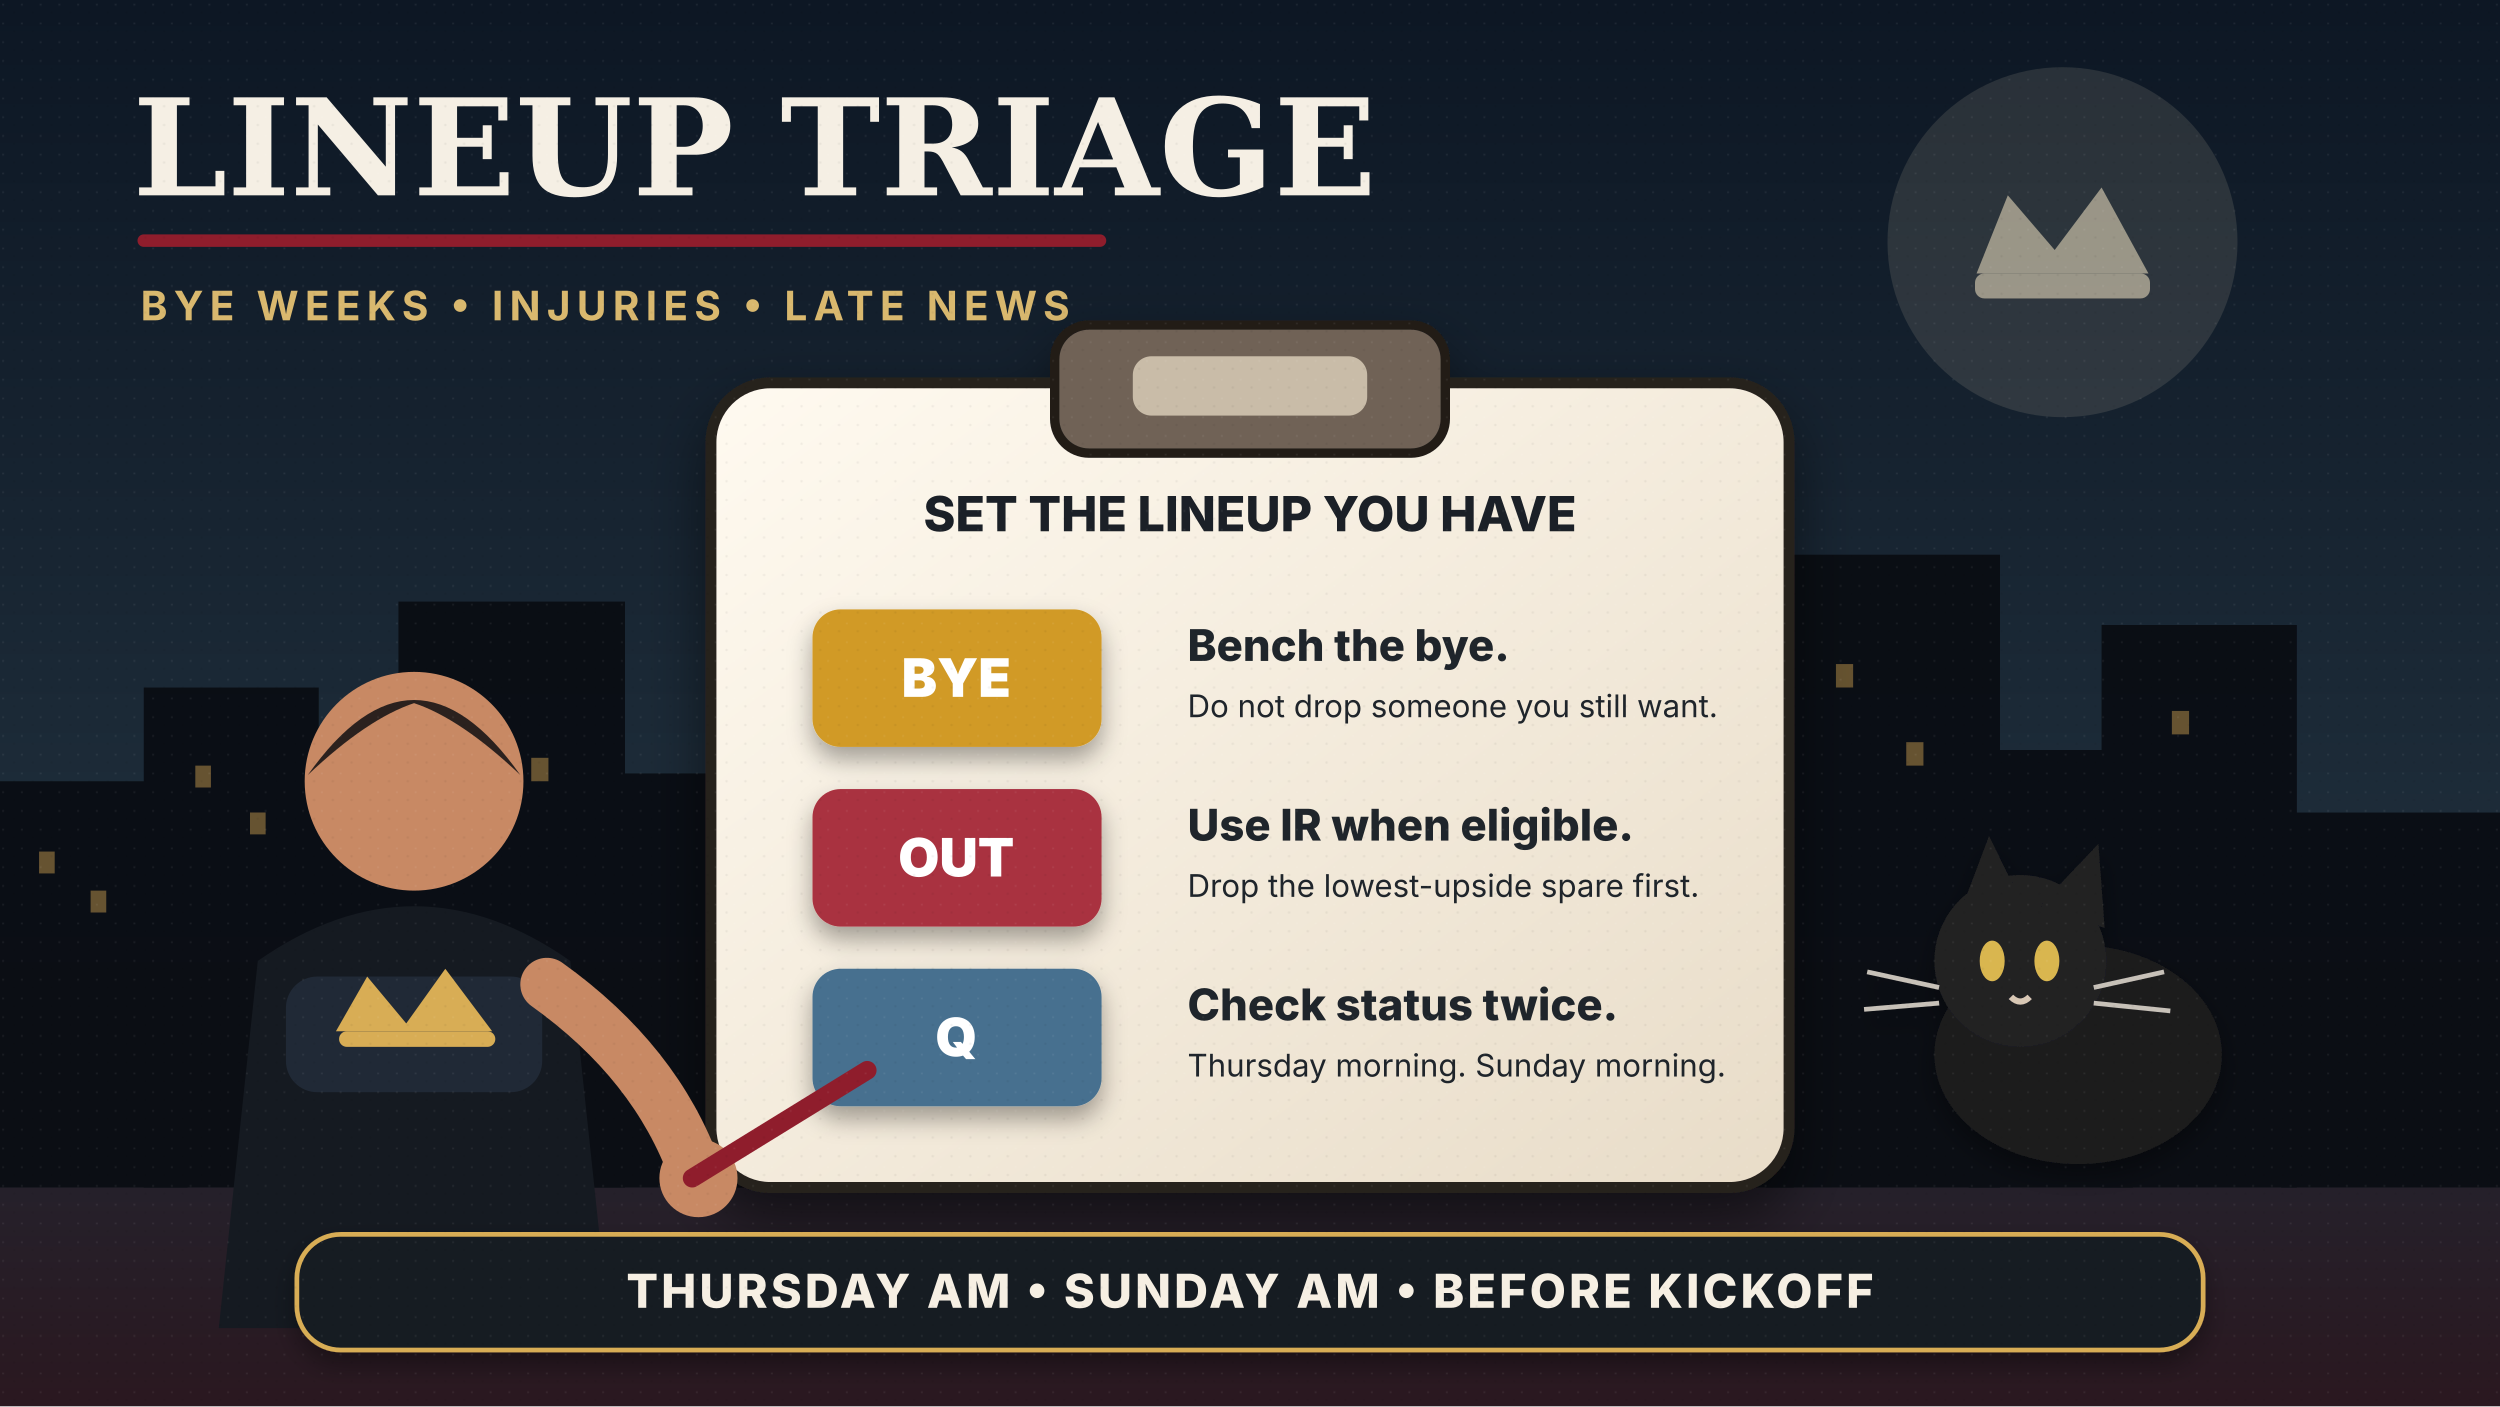
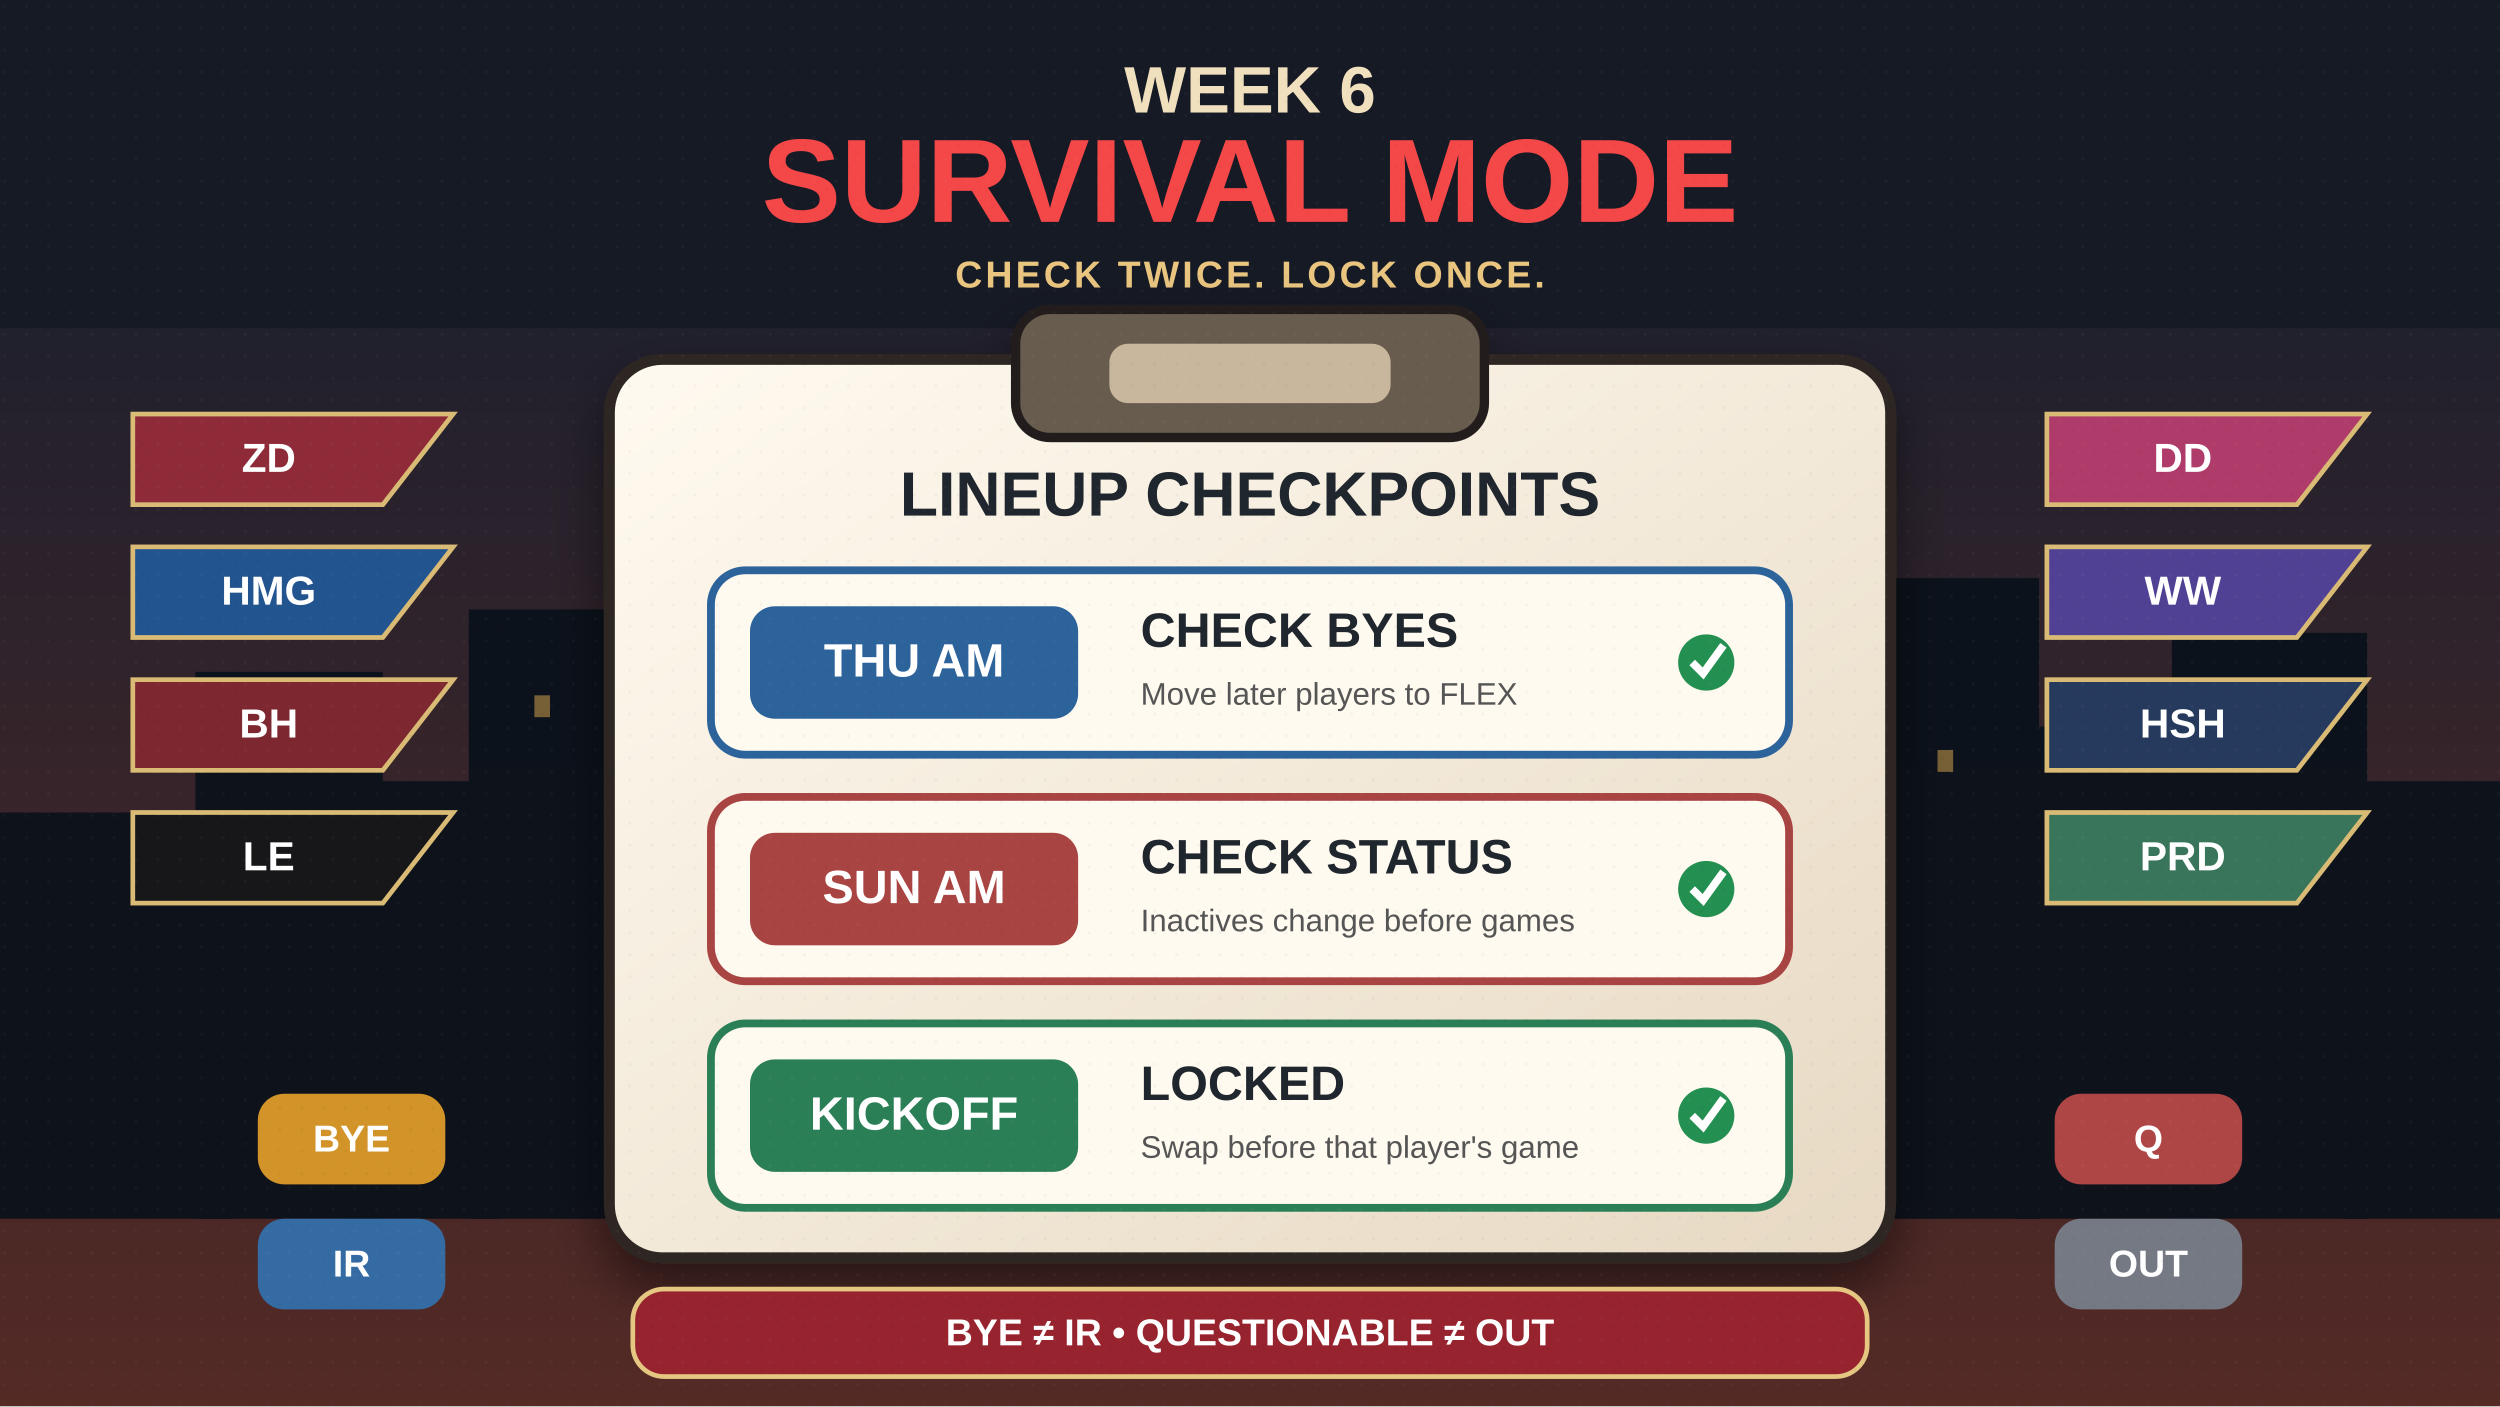
<svg xmlns="http://www.w3.org/2000/svg" width="1600" height="900" viewBox="0 0 1600 900">
  <defs>
-     <linearGradient id="sky" x1="0" y1="0" x2="0" y2="1">
-       <stop offset="0" stop-color="#0d1724" />
-       <stop offset="0.62" stop-color="#1e2d3a" />
-       <stop offset="1" stop-color="#2a1820" />
+     <linearGradient id="bg" x1="0" y1="0" x2="0" y2="1">
+       <stop offset="0" stop-color="#111d30" />
+       <stop offset="1" stop-color="#542a25" />
    </linearGradient>
    <linearGradient id="paper" x1="0" y1="0" x2="1" y2="1">
      <stop offset="0" stop-color="#fffaf0" />
-       <stop offset="1" stop-color="#e8dcc8" />
+       <stop offset="1" stop-color="#e7d9c3" />
    </linearGradient>
    <filter id="shadow" x="-30%" y="-30%" width="160%" height="160%">
-       <feDropShadow dx="0" dy="18" stdDeviation="18" flood-color="#000000" flood-opacity="0.5" />
+       <feDropShadow dx="0" dy="16" stdDeviation="16" flood-color="#000" flood-opacity=".48" />
    </filter>
-     <filter id="smallShadow" x="-30%" y="-30%" width="160%" height="160%">
-       <feDropShadow dx="0" dy="8" stdDeviation="8" flood-color="#000000" flood-opacity="0.35" />
-     </filter>
-     <pattern id="grain" width="12" height="12" patternUnits="userSpaceOnUse">
-       <circle cx="2" cy="3" r="0.7" fill="#ffffff" opacity="0.06" />
-       <circle cx="9" cy="8" r="0.8" fill="#000000" opacity="0.05" />
+     <pattern id="grain" width="14" height="14" patternUnits="userSpaceOnUse">
+       <circle cx="3" cy="4" r="1" fill="#fff" opacity=".035" />
+       <circle cx="11" cy="9" r="1" fill="#000" opacity=".035" />
    </pattern>
  </defs>
-   <rect width="1600" height="900" fill="url(#sky)" />
-   <g fill="#090d13" opacity="0.95">
-     <rect x="0" y="500" width="120" height="260" />
-     <rect x="92" y="440" width="112" height="320" />
-     <rect x="184" y="535" width="95" height="225" />
-     <rect x="255" y="385" width="145" height="375" />
-     <rect x="380" y="495" width="100" height="265" />
-     <rect x="460" y="420" width="118" height="340" />
-     <rect x="1030" y="445" width="118" height="315" />
-     <rect x="1130" y="355" width="150" height="405" />
-     <rect x="1260" y="480" width="105" height="280" />
-     <rect x="1345" y="400" width="125" height="360" />
-     <rect x="1460" y="520" width="140" height="240" />
+   <rect width="1600" height="900" fill="url(#bg)" />
+   <g opacity=".95" fill="#0b111a">
+     <rect x="0" y="520" width="150" height="260" />
+     <rect x="125" y="430" width="120" height="350" />
+     <rect x="220" y="500" width="100" height="280" />
+     <rect x="300" y="390" width="150" height="390" />
+     <rect x="430" y="470" width="110" height="310" />
+     <rect x="1060" y="445" width="115" height="335" />
+     <rect x="1150" y="370" width="155" height="410" />
+     <rect x="1290" y="465" width="120" height="315" />
+     <rect x="1390" y="405" width="125" height="375" />
+     <rect x="1500" y="500" width="100" height="280" />
  </g>
-   <g fill="#d7a653" opacity="0.45">
-     <rect x="25" y="545" width="10" height="14" />
-     <rect x="58" y="570" width="10" height="14" />
-     <rect x="125" y="490" width="10" height="14" />
-     <rect x="160" y="520" width="10" height="14" />
-     <rect x="290" y="445" width="11" height="15" />
-     <rect x="340" y="485" width="11" height="15" />
-     <rect x="495" y="470" width="11" height="15" />
-     <rect x="535" y="510" width="11" height="15" />
-     <rect x="1080" y="500" width="11" height="15" />
-     <rect x="1175" y="425" width="11" height="15" />
-     <rect x="1220" y="475" width="11" height="15" />
-     <rect x="1390" y="455" width="11" height="15" />
+   <g fill="#e2ab52" opacity=".5">
+     <rect x="150" y="480" width="10" height="14" />
+     <rect x="194" y="530" width="10" height="14" />
+     <rect x="342" y="445" width="10" height="14" />
+     <rect x="395" y="500" width="10" height="14" />
+     <rect x="1190" y="425" width="10" height="14" />
+     <rect x="1240" y="480" width="10" height="14" />
+     <rect x="1435" y="455" width="10" height="14" />
  </g>
-   <circle cx="1320" cy="155" r="112" fill="#f4e6c4" opacity="0.12" />
-   <path d="M1265 175 L1285 125 L1315 160 L1345 120 L1375 175 Z" fill="#f4e6c4" opacity="0.55" />
-   <rect x="1264" y="175" width="112" height="16" rx="6" fill="#f4e6c4" opacity="0.55" />
-   <text x="85" y="125" font-family="DejaVu Serif, Georgia, serif" font-size="86" font-weight="700" fill="#f5efe4">LINEUP TRIAGE</text>
-   <rect x="88" y="150" width="620" height="8" rx="4" fill="#8f1d2c" />
-   <text x="90" y="205" font-family="Inter, Arial, sans-serif" font-size="26" font-weight="700" letter-spacing="4" fill="#d9b86e">BYE WEEKS • INJURIES • LATE NEWS</text>
+   <rect x="0" y="0" width="1600" height="210" fill="#151a23" opacity=".9" />
+   <text x="800" y="72" text-anchor="middle" font-family="Arial, sans-serif" font-size="42" font-weight="800" fill="#f1e0bd">WEEK 6</text>
+   <text x="800" y="142" text-anchor="middle" font-family="Arial, sans-serif" font-size="76" font-weight="900" fill="#f44748">SURVIVAL MODE</text>
+   <text x="800" y="184" text-anchor="middle" font-family="Arial, sans-serif" font-size="24" font-weight="800" letter-spacing="2" fill="#e9c57f">CHECK TWICE. LOCK ONCE.</text>
+   <g font-family="Arial, sans-serif" font-weight="800" font-size="26" fill="#fff">
+     <path d="M85 265h205l-45 58H85z" fill="#8f2b38" stroke="#d9bb75" stroke-width="3" />
+     <text x="172" y="302" text-anchor="middle">ZD</text>
+     <path d="M85 350h205l-45 58H85z" fill="#22548f" stroke="#d9bb75" stroke-width="3" />
+     <text x="172" y="387" text-anchor="middle">HMG</text>
+     <path d="M85 435h205l-45 58H85z" fill="#7d2730" stroke="#d9bb75" stroke-width="3" />
+     <text x="172" y="472" text-anchor="middle">BH</text>
+     <path d="M85 520h205l-45 58H85z" fill="#171719" stroke="#d9bb75" stroke-width="3" />
+     <text x="172" y="557" text-anchor="middle">LE</text>
+     <path d="M1310 265h205l-45 58h-160z" fill="#ae3b69" stroke="#d9bb75" stroke-width="3" />
+     <text x="1397" y="302" text-anchor="middle">DD</text>
+     <path d="M1310 350h205l-45 58h-160z" fill="#514194" stroke="#d9bb75" stroke-width="3" />
+     <text x="1397" y="387" text-anchor="middle">WW</text>
+     <path d="M1310 435h205l-45 58h-160z" fill="#263a5e" stroke="#d9bb75" stroke-width="3" />
+     <text x="1397" y="472" text-anchor="middle">HSH</text>
+     <path d="M1310 520h205l-45 58h-160z" fill="#39755a" stroke="#d9bb75" stroke-width="3" />
+     <text x="1397" y="557" text-anchor="middle">PRD</text>
+   </g>
  <g filter="url(#shadow)">
-     <rect x="455" y="245" width="690" height="515" rx="38" fill="url(#paper)" stroke="#27211e" stroke-width="7" />
-     <rect x="675" y="208" width="250" height="82" rx="22" fill="#6f6256" stroke="#201c19" stroke-width="6" />
-     <rect x="725" y="228" width="150" height="38" rx="12" fill="#c9bca8" />
+     <rect x="390" y="230" width="820" height="575" rx="34" fill="url(#paper)" stroke="#2e2824" stroke-width="7" />
+     <rect x="650" y="198" width="300" height="82" rx="22" fill="#685b4f" stroke="#241f1b" stroke-width="6" />
+     <rect x="710" y="220" width="180" height="38" rx="12" fill="#c9b79d" />
  </g>
-   <text x="800" y="340" text-anchor="middle" font-family="Inter, Arial, sans-serif" font-size="31" font-weight="800" fill="#1b2027">SET THE LINEUP YOU HAVE</text>
-   <g filter="url(#smallShadow)">
-     <rect x="520" y="390" width="185" height="88" rx="18" fill="#d19a26" />
-     <rect x="520" y="505" width="185" height="88" rx="18" fill="#a9333f" />
-     <rect x="520" y="620" width="185" height="88" rx="18" fill="#47708f" />
+   <text x="800" y="330" text-anchor="middle" font-family="Arial, sans-serif" font-size="40" font-weight="900" fill="#20262d">LINEUP CHECKPOINTS</text>
+   <g font-family="Arial, sans-serif">
+     <rect x="455" y="365" width="690" height="118" rx="22" fill="#fffaf0" stroke="#2c639b" stroke-width="5" />
+     <rect x="480" y="388" width="210" height="72" rx="16" fill="#2c639b" />
+     <text x="585" y="433" text-anchor="middle" font-size="30" font-weight="900" fill="#fff">THU AM</text>
+     <text x="730" y="414" font-size="31" font-weight="900" fill="#20262d">CHECK BYES</text>
+     <text x="730" y="451" font-size="20" fill="#555">Move later players to FLEX</text>
+     <circle cx="1092" cy="424" r="18" fill="#238f51" />
+     <path d="M1083 424l7 7 13-18" fill="none" stroke="#fff" stroke-width="5" />
+     <rect x="455" y="510" width="690" height="118" rx="22" fill="#fffaf0" stroke="#a84442" stroke-width="5" />
+     <rect x="480" y="533" width="210" height="72" rx="16" fill="#a84442" />
+     <text x="585" y="578" text-anchor="middle" font-size="30" font-weight="900" fill="#fff">SUN AM</text>
+     <text x="730" y="559" font-size="31" font-weight="900" fill="#20262d">CHECK STATUS</text>
+     <text x="730" y="596" font-size="20" fill="#555">Inactives change before games</text>
+     <circle cx="1092" cy="569" r="18" fill="#238f51" />
+     <path d="M1083 569l7 7 13-18" fill="none" stroke="#fff" stroke-width="5" />
+     <rect x="455" y="655" width="690" height="118" rx="22" fill="#fffaf0" stroke="#2b7f57" stroke-width="5" />
+     <rect x="480" y="678" width="210" height="72" rx="16" fill="#2b7f57" />
+     <text x="585" y="723" text-anchor="middle" font-size="30" font-weight="900" fill="#fff">KICKOFF</text>
+     <text x="730" y="704" font-size="31" font-weight="900" fill="#20262d">LOCKED</text>
+     <text x="730" y="741" font-size="20" fill="#555">Swap before that player's game</text>
+     <circle cx="1092" cy="714" r="18" fill="#238f51" />
+     <path d="M1083 714l7 7 13-18" fill="none" stroke="#fff" stroke-width="5" />
  </g>
-   <text x="612" y="446" text-anchor="middle" font-family="Inter, Arial, sans-serif" font-size="34" font-weight="900" fill="#fff">BYE</text>
-   <text x="612" y="561" text-anchor="middle" font-family="Inter, Arial, sans-serif" font-size="34" font-weight="900" fill="#fff">OUT</text>
-   <text x="612" y="676" text-anchor="middle" font-family="Inter, Arial, sans-serif" font-size="34" font-weight="900" fill="#fff">Q</text>
-   <g font-family="Inter, Arial, sans-serif" fill="#1f252b">
-     <text x="760" y="423" font-size="28" font-weight="800">Bench the bye.</text>
-     <text x="760" y="459" font-size="20">Do not drop someone you still want.</text>
-     <text x="760" y="538" font-size="28" font-weight="800">Use IR when eligible.</text>
-     <text x="760" y="574" font-size="20">Drop the lowest-upside spare first.</text>
-     <text x="760" y="653" font-size="28" font-weight="800">Check status twice.</text>
-     <text x="760" y="689" font-size="20">Thursday morning. Sunday morning.</text>
+   <g font-family="Arial, sans-serif" font-size="24" font-weight="900" fill="#fff">
+     <rect x="165" y="700" width="120" height="58" rx="17" fill="#d29328" />
+     <text x="225" y="737" text-anchor="middle">BYE</text>
+     <rect x="165" y="780" width="120" height="58" rx="17" fill="#356ba3" />
+     <text x="225" y="817" text-anchor="middle">IR</text>
+     <rect x="1315" y="700" width="120" height="58" rx="17" fill="#af4646" />
+     <text x="1375" y="737" text-anchor="middle">Q</text>
+     <rect x="1315" y="780" width="120" height="58" rx="17" fill="#747983" />
+     <text x="1375" y="817" text-anchor="middle">OUT</text>
  </g>
-   <g transform="translate(145,380)">
-     <circle cx="120" cy="120" r="70" fill="#c88964" />
-     <path d="M52 116 Q120 20 188 116 Q150 80 120 70 Q90 80 52 116" fill="#2b211e" />
-     <path d="M20 235 Q120 165 220 235 L245 470 L-5 470 Z" fill="#151a21" />
-     <rect x="38" y="245" width="164" height="74" rx="20" fill="#202936" />
-     <path d="M70 280 L90 245 L115 275 L140 240 L170 280 Z" fill="#d8ad55" />
-     <rect x="72" y="280" width="100" height="10" rx="5" fill="#d8ad55" />
-     <path d="M205 250 Q275 300 300 370" stroke="#c88964" stroke-width="34" fill="none" stroke-linecap="round" />
-     <circle cx="302" cy="374" r="25" fill="#c88964" />
-     <path d="M298 374 L410 305" stroke="#8f1d2c" stroke-width="12" stroke-linecap="round" />
-   </g>
-   <g transform="translate(1225,560)" filter="url(#smallShadow)">
-     <ellipse cx="105" cy="115" rx="92" ry="70" fill="#1d1d1f" />
-     <circle cx="68" cy="55" r="55" fill="#202024" />
-     <polygon points="28,28 48,-25 72,24" fill="#202024" />
-     <polygon points="80,20 118,-20 122,34" fill="#202024" />
-     <ellipse cx="50" cy="55" rx="8" ry="13" fill="#d9b64f" />
-     <ellipse cx="85" cy="55" rx="8" ry="13" fill="#d9b64f" />
-     <path d="M62 78 Q68 84 74 78" stroke="#d8c7b4" stroke-width="4" fill="none" />
-     <path d="M16 72 L-30 62 M16 82 L-32 86 M115 72 L160 62 M115 82 L164 87" stroke="#c7c1b8" stroke-width="3" />
-   </g>
-   <g filter="url(#smallShadow)">
-     <rect x="190" y="790" width="1220" height="74" rx="28" fill="#161b22" stroke="#d8ad55" stroke-width="3" />
-   </g>
-   <text x="800" y="837" text-anchor="middle" font-family="Inter, Arial, sans-serif" font-size="30" font-weight="800" letter-spacing="2" fill="#f6efe3">THURSDAY AM  •  SUNDAY AM  •  BEFORE KICKOFF</text>
+   <rect x="405" y="825" width="790" height="56" rx="20" fill="#96232d" stroke="#e5c782" stroke-width="3" />
+   <text x="800" y="861" text-anchor="middle" font-family="Arial, sans-serif" font-size="24" font-weight="900" fill="#fff">BYE ≠ IR  •  QUESTIONABLE ≠ OUT</text>
  <rect width="1600" height="900" fill="url(#grain)" />
</svg>
